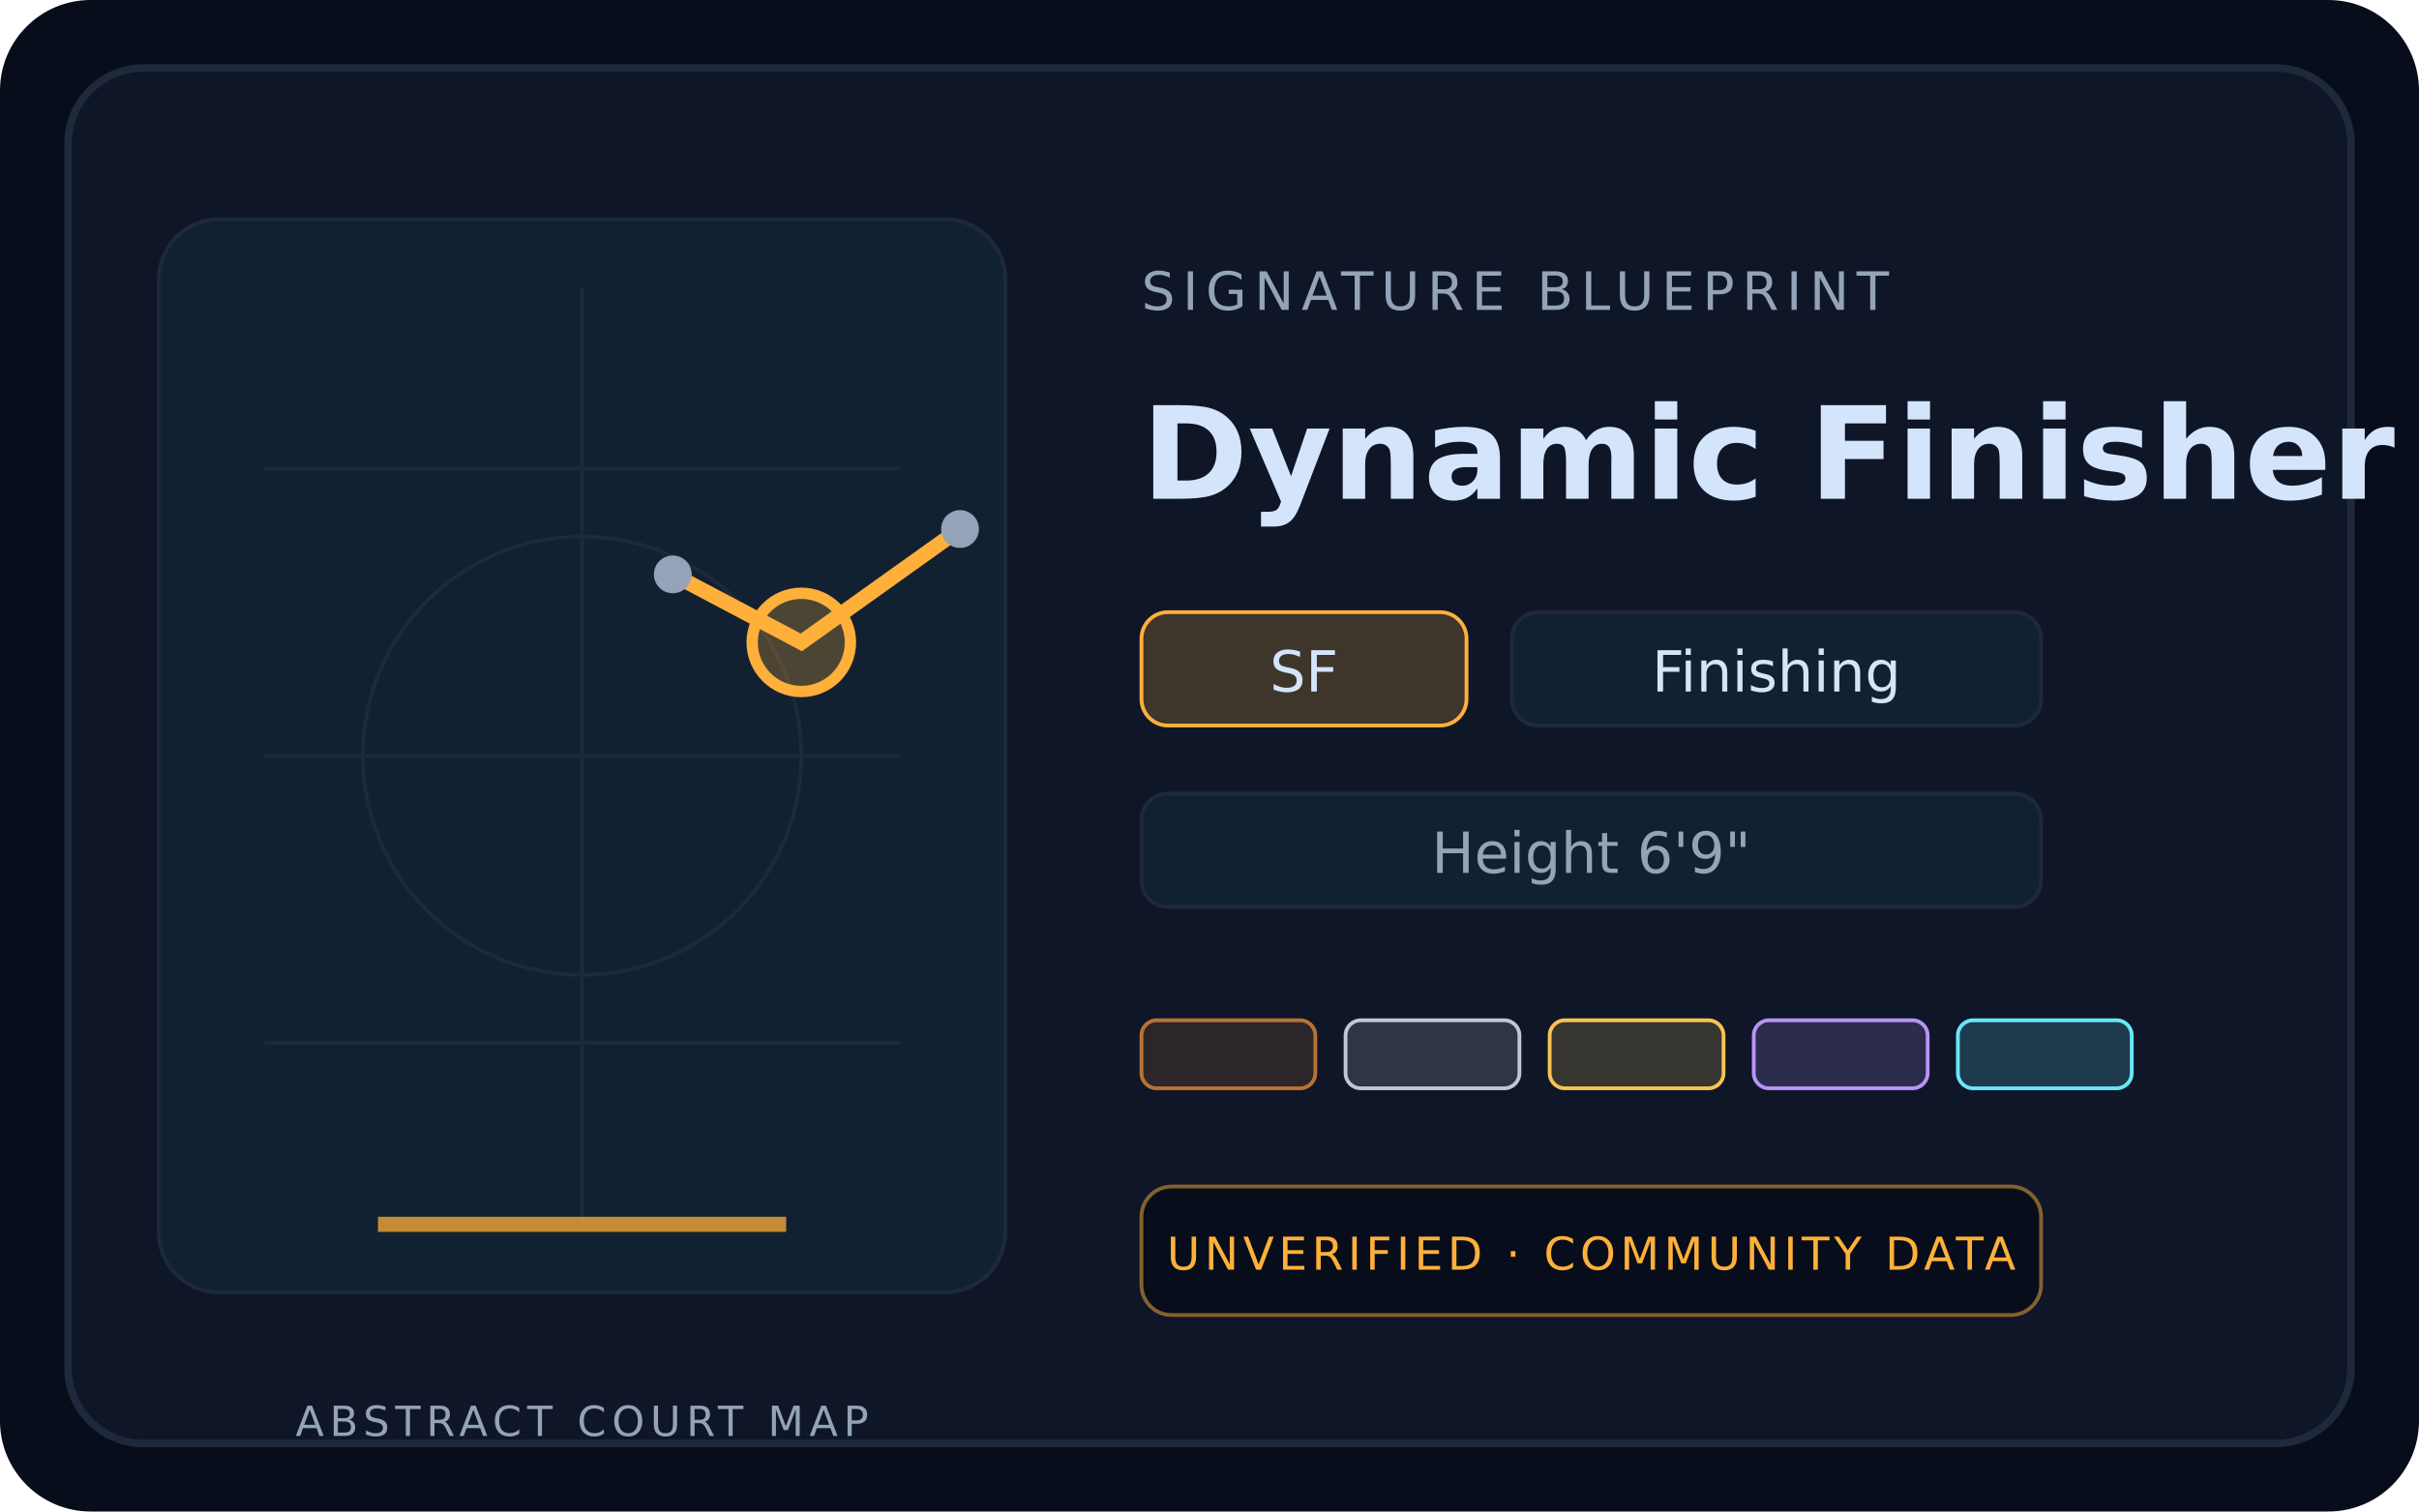
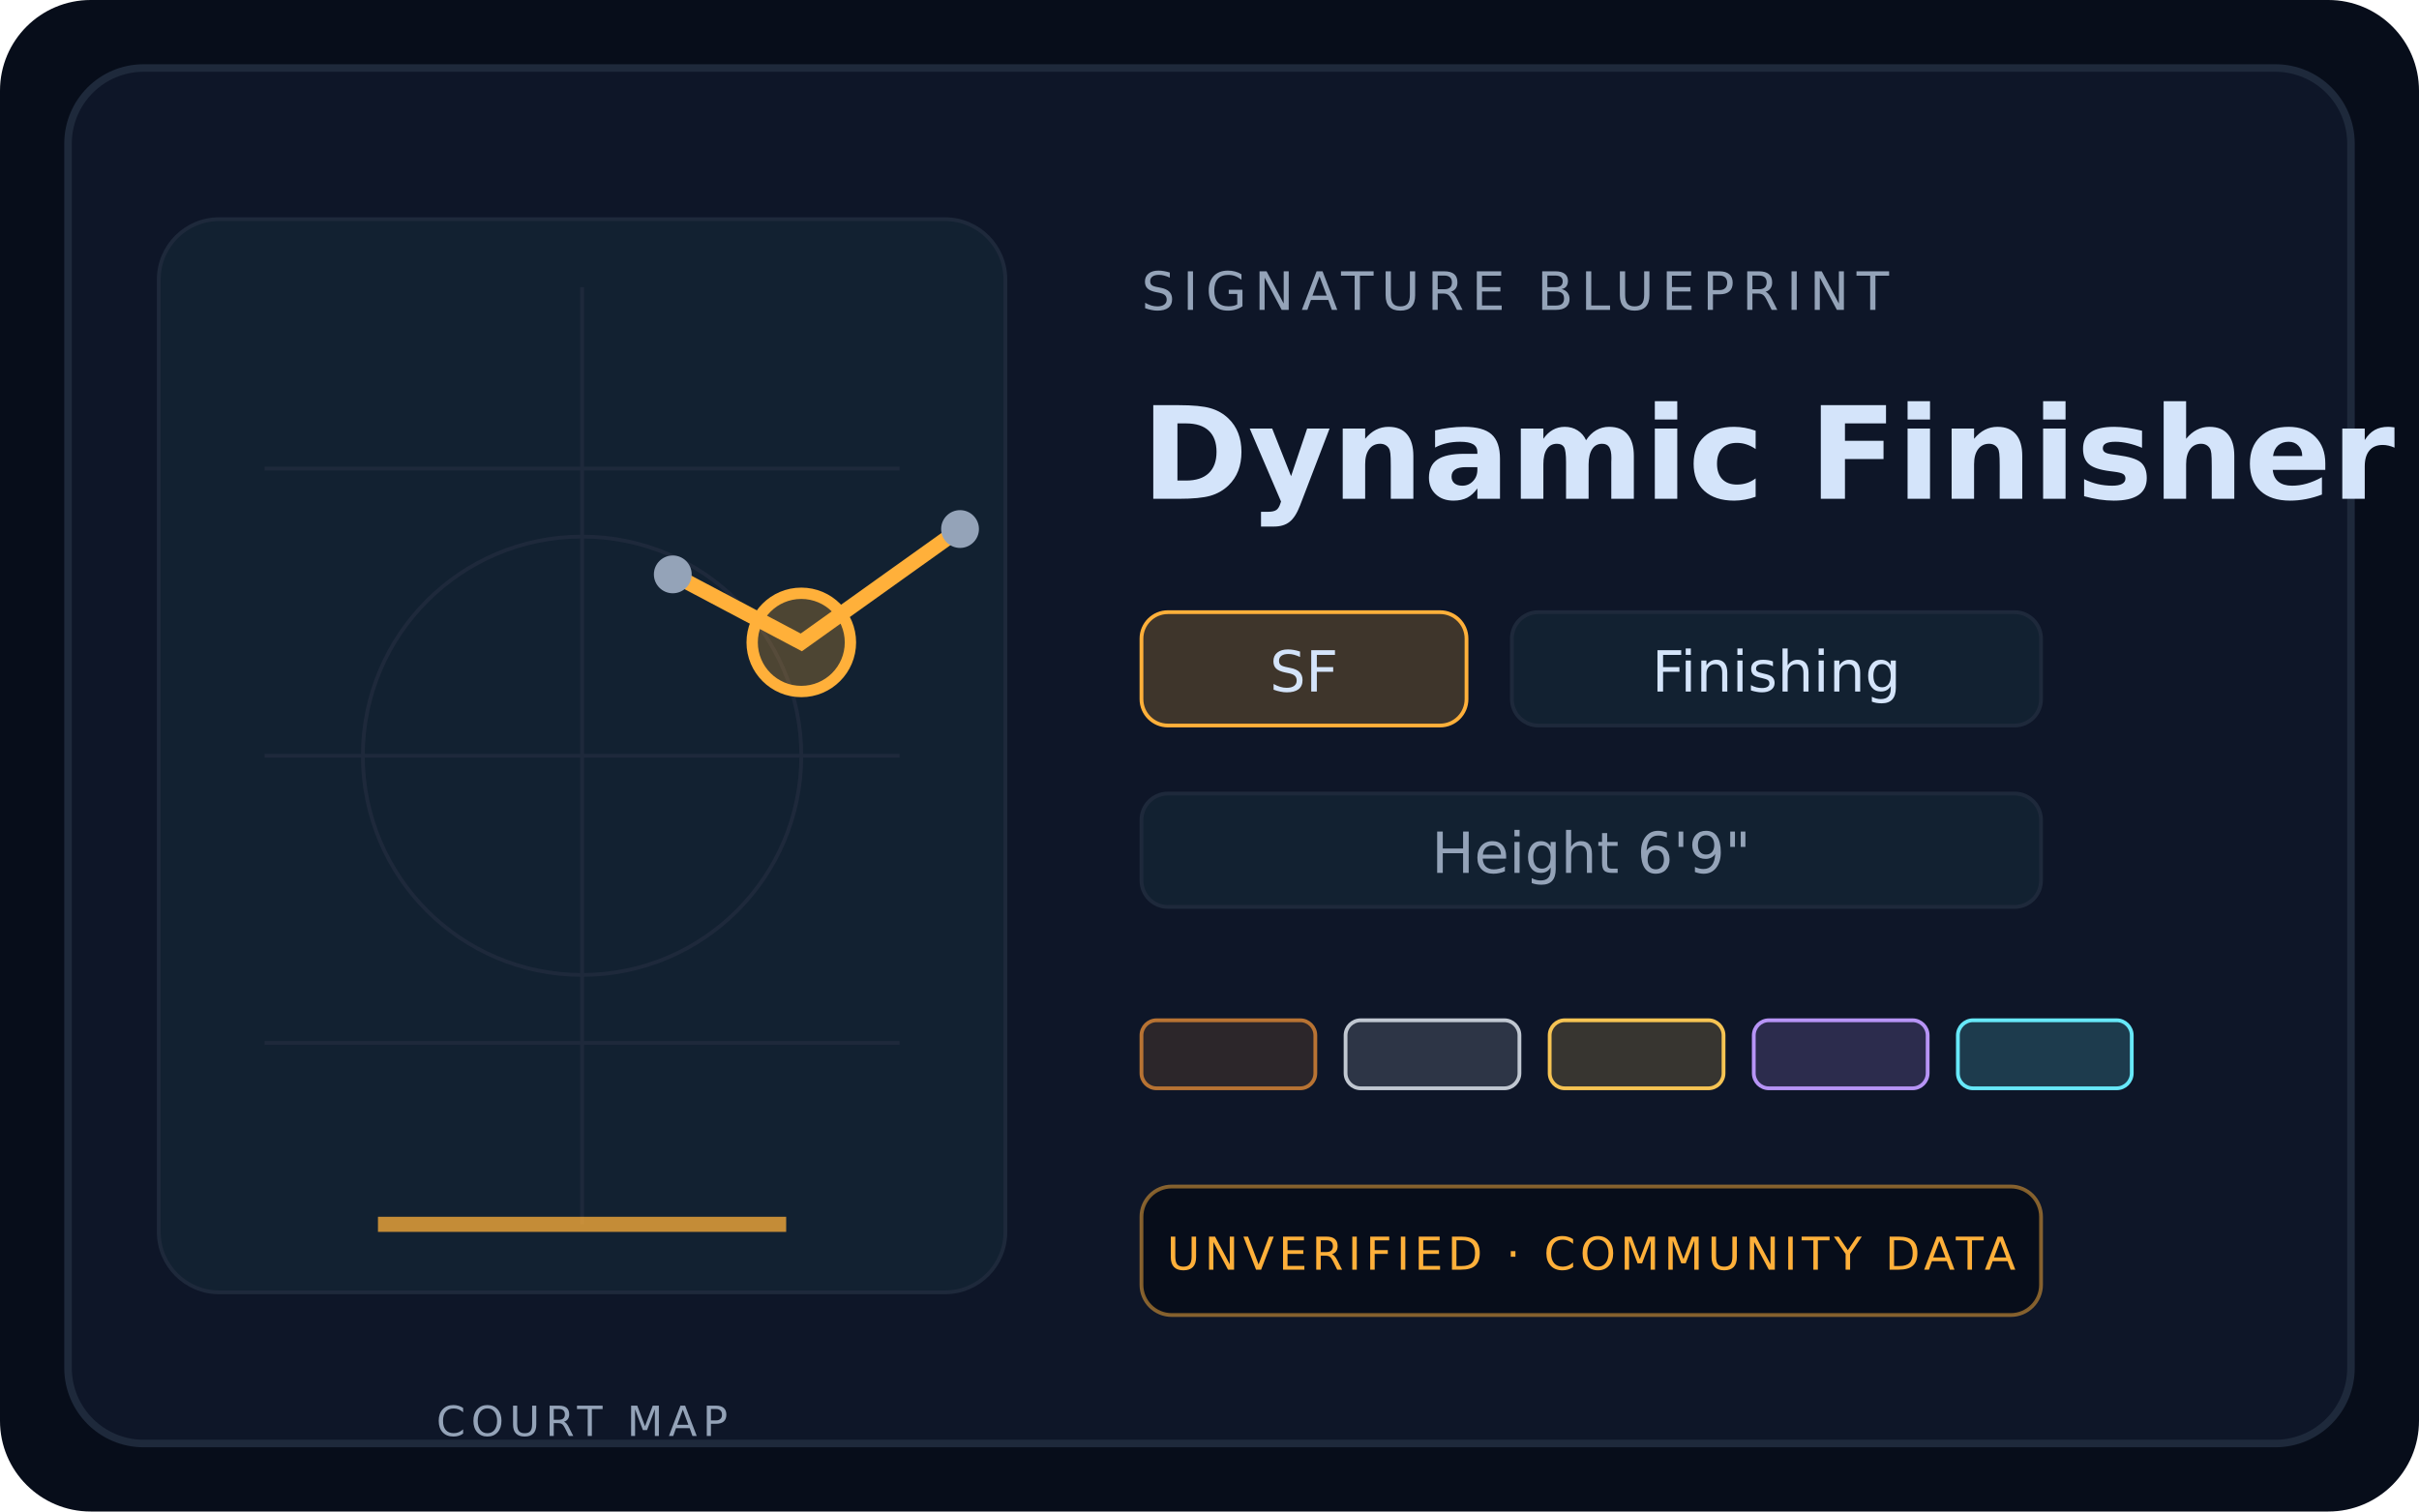
- <svg xmlns="http://www.w3.org/2000/svg" width="640" height="400" viewBox="0 0 640 400" role="img" aria-label="My2KBuilder original visual asset">
+ <svg xmlns="http://www.w3.org/2000/svg" width="640" height="400" viewBox="0 0 640 400" role="img" aria-label="My2KBuilder artwork">
  <defs>
    <linearGradient id="bgGlow" x1="0" y1="0" x2="1" y2="1">
      <stop offset="0" stop-color="#FFB03A" stop-opacity="0.26" />
      <stop offset="0.48" stop-color="#070D1A" stop-opacity="0" />
      <stop offset="1" stop-color="#34D0F7" stop-opacity="0.16" />
    </linearGradient>
    <linearGradient id="metal" x1="0" y1="0" x2="1" y2="1">
      <stop offset="0" stop-color="#ffffff" stop-opacity="0.72" />
      <stop offset="0.45" stop-color="#ffffff" stop-opacity="0.08" />
      <stop offset="1" stop-color="#000000" stop-opacity="0.24" />
    </linearGradient>
  </defs>
  <rect width="640" height="400" rx="24" fill="#070D1A" />
  <rect x="18" y="18" width="604" height="364" rx="20" fill="#0E1628" stroke="#1E293B" stroke-width="2" />
  <g transform="translate(42,58)">
    <rect width="224" height="284" rx="16" fill="#122131" stroke="#1E293B" />
    <path d="M112 18v248M28 142h168M28 66h168M28 218h168" stroke="#1E293B" />
    <circle cx="112" cy="142" r="58" fill="none" stroke="#1E293B" />
    <path d="M58 266h108" stroke="#FFB03A" stroke-width="4" stroke-opacity="0.75" />
    <path d="M136 94L170 112L212 82" fill="none" stroke="#FFB03A" stroke-width="4" stroke-linecap="round" />
    <circle cx="170" cy="112" r="13" fill="#FFB03A" fill-opacity="0.25" stroke="#FFB03A" stroke-width="3" />
    <circle cx="136" cy="94" r="5" fill="#94A3B8" />
    <circle cx="212" cy="82" r="5" fill="#94A3B8" />
-     <text x="112" y="322" text-anchor="middle" font-family="DejaVu Sans, Arial, sans-serif" font-size="11" letter-spacing="1.5" fill="#94A3B8">ABSTRACT COURT MAP</text>
+     <text x="112" y="322" text-anchor="middle" font-family="DejaVu Sans, Arial, sans-serif" font-size="11" letter-spacing="1.5" fill="#94A3B8">COURT MAP</text>
  </g>
  <text x="302" y="82" font-family="DejaVu Sans, Arial, sans-serif" font-size="14" letter-spacing="2" fill="#94A3B8">SIGNATURE BLUEPRINT</text>
  <text x="302" y="132" font-family="DejaVu Sans, Arial, sans-serif" font-size="34" font-weight="700" fill="#D4E4FA">Dynamic Finisher</text>
  <g font-family="DejaVu Sans, Arial, sans-serif" font-size="15">
    <rect x="302" y="162" width="86" height="30" rx="7" fill="#FFB03A" fill-opacity="0.20" stroke="#FFB03A" />
    <text x="345" y="183" text-anchor="middle" fill="#D4E4FA">SF</text>
    <rect x="400" y="162" width="140" height="30" rx="7" fill="#122131" stroke="#1E293B" />
    <text x="470" y="183" text-anchor="middle" fill="#D4E4FA">Finishing</text>
    <rect x="302" y="210" width="238" height="30" rx="7" fill="#122131" stroke="#1E293B" />
    <text x="421" y="231" text-anchor="middle" fill="#94A3B8">Height 6'9"</text>
  </g>
  <g transform="translate(302,270)">
    <rect x="0" y="0" width="46" height="18" rx="4" fill="#B87333" fill-opacity="0.18" stroke="#B87333" />
    <rect x="54" y="0" width="46" height="18" rx="4" fill="#C0C7D1" fill-opacity="0.18" stroke="#C0C7D1" />
    <rect x="108" y="0" width="46" height="18" rx="4" fill="#F6C453" fill-opacity="0.18" stroke="#F6C453" />
    <rect x="162" y="0" width="46" height="18" rx="4" fill="#B794F6" fill-opacity="0.18" stroke="#B794F6" />
    <rect x="216" y="0" width="46" height="18" rx="4" fill="#67E8F9" fill-opacity="0.18" stroke="#67E8F9" />
  </g>
  <rect x="302" y="314" width="238" height="34" rx="8" fill="#070D1A" stroke="#FFB03A" stroke-opacity="0.5" />
  <text x="421" y="336" text-anchor="middle" font-family="DejaVu Sans, Arial, sans-serif" font-size="12" letter-spacing="1.2" fill="#FFB03A">UNVERIFIED · COMMUNITY DATA</text>
</svg>
